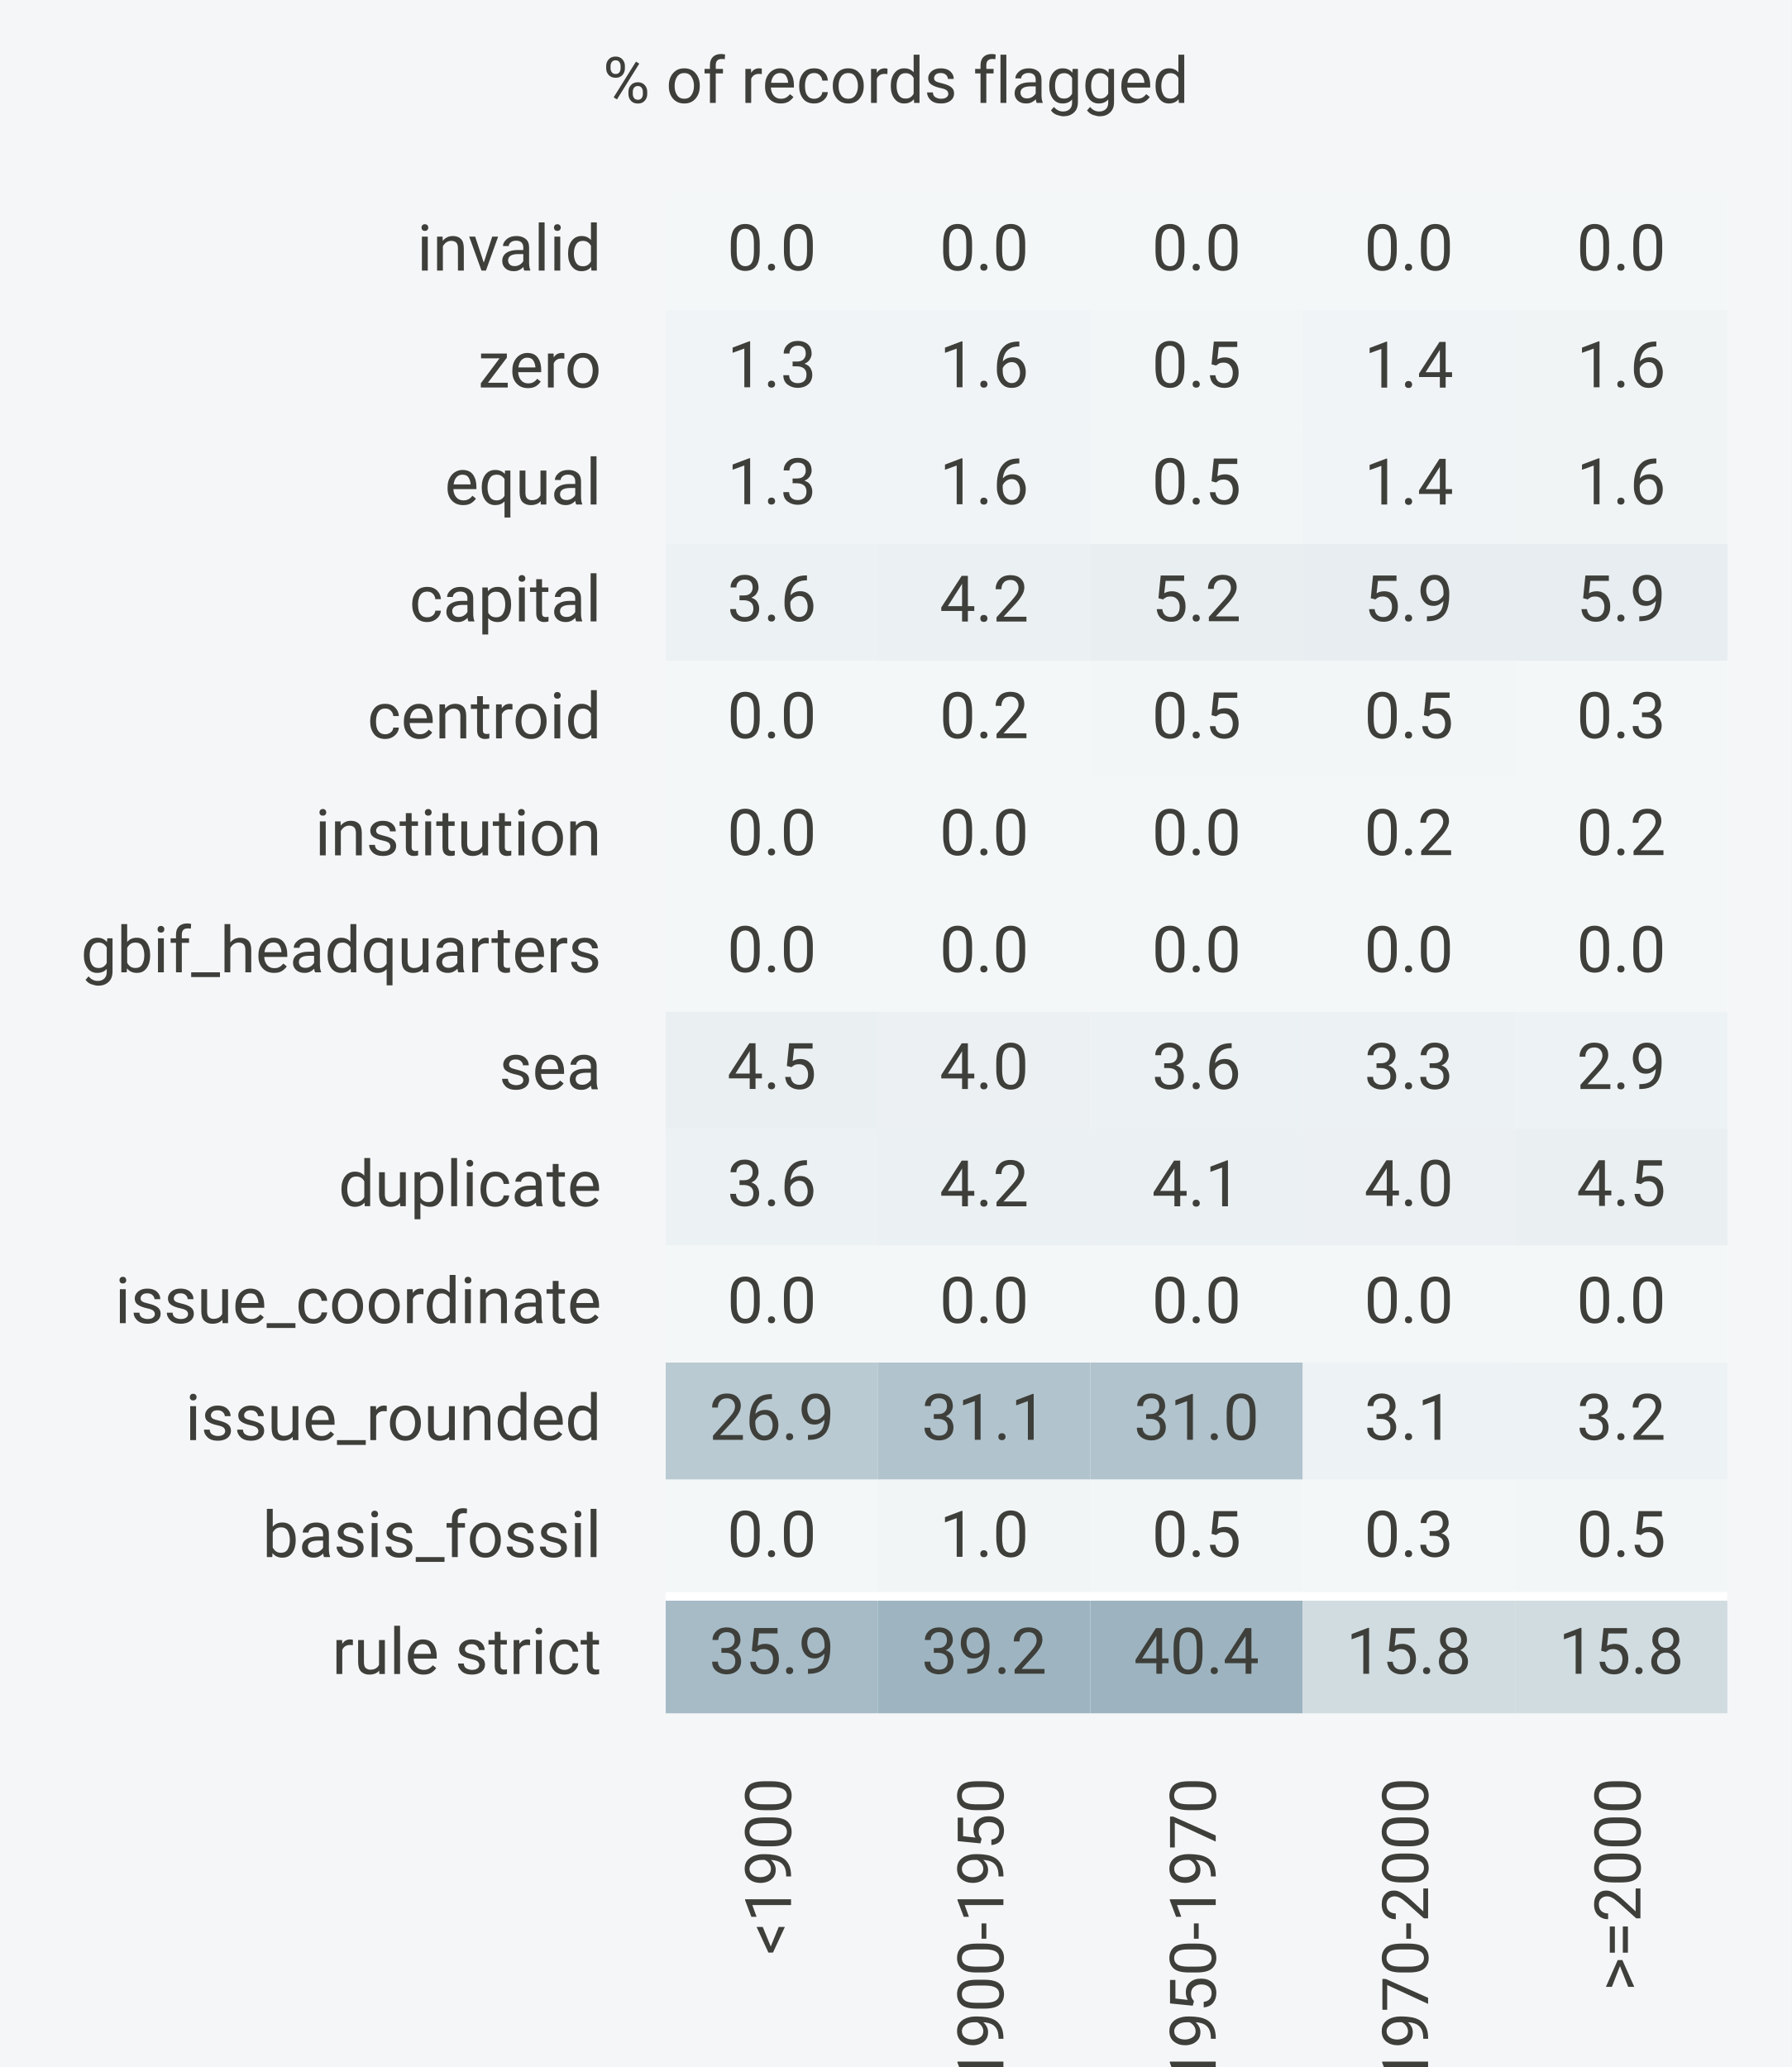
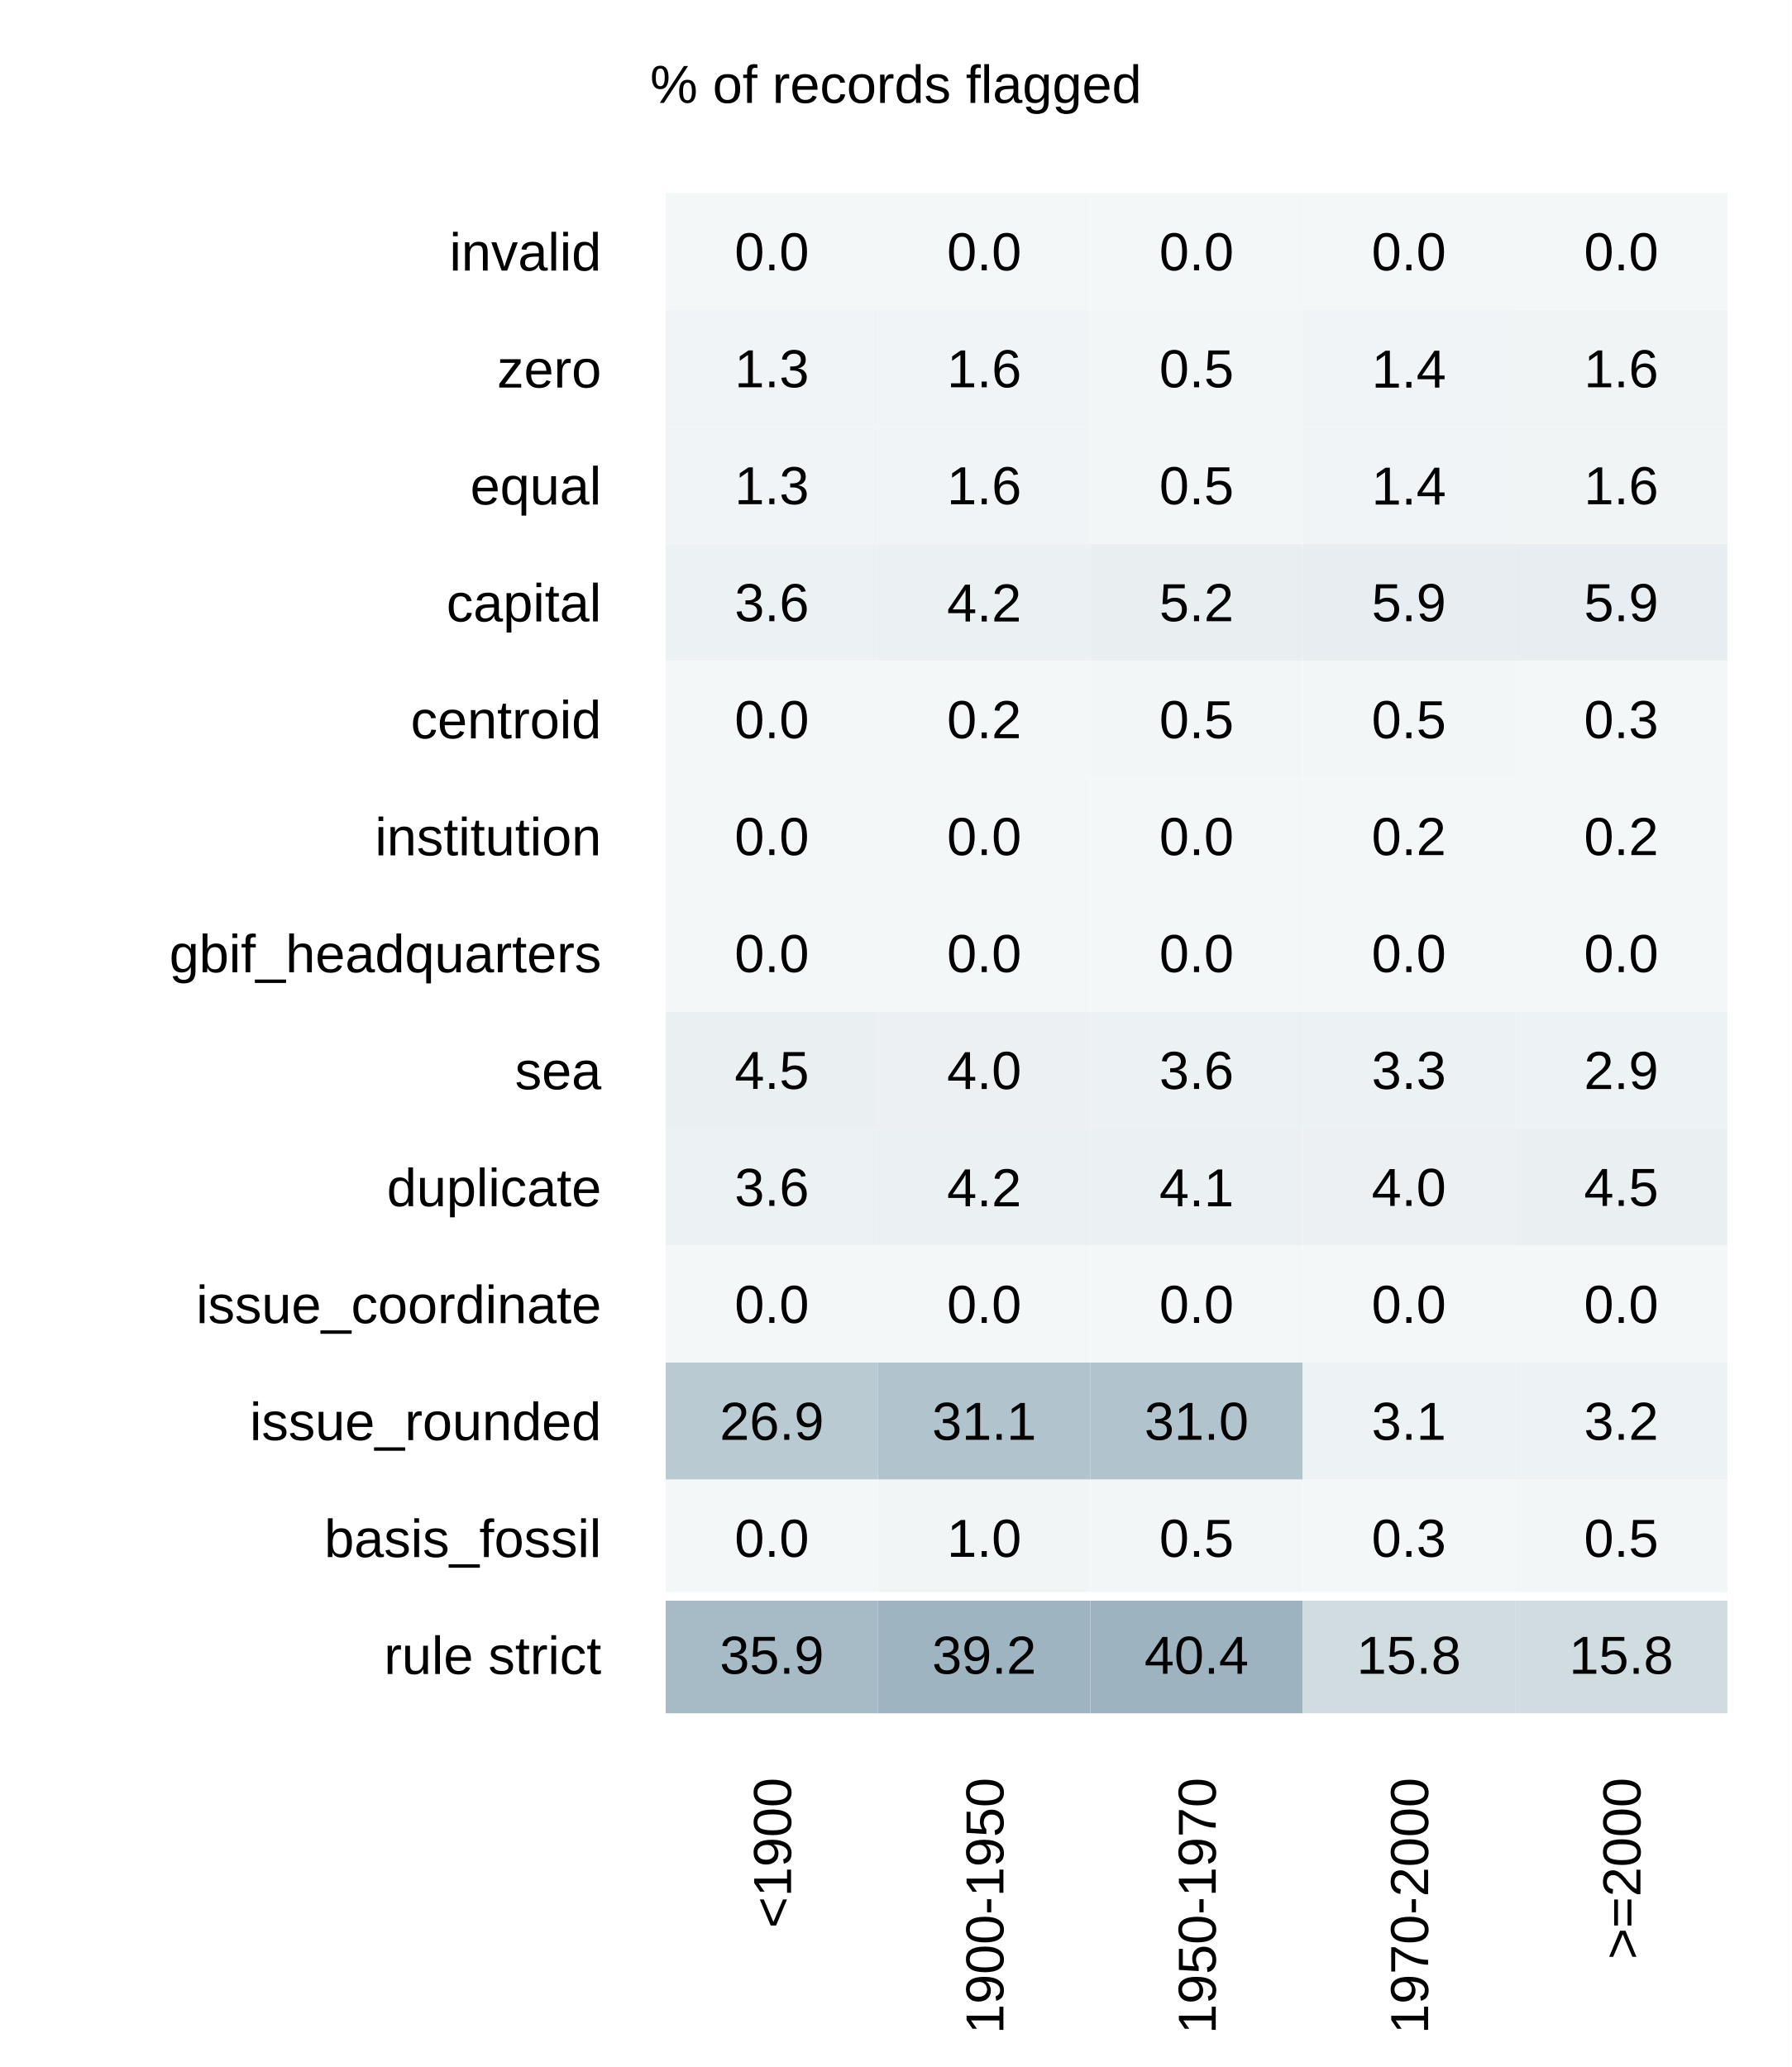
<svg xmlns="http://www.w3.org/2000/svg" width="468.00pt" height="540.00pt" viewBox="0 0 468.00 540.00">
  <g class="svglite">
    <defs>
      <style type="text/css">
-     /* theme-aware-processed */
-     .svglite line, .svglite polyline, .svglite polygon, .svglite path, .svglite circle {
+     .svglite line, .svglite polyline, .svglite polygon, .svglite path, .svglite rect, .svglite circle {
      fill: none;
-       stroke: #3E3F3A;
-       stroke-linecap: round;
-       stroke-linejoin: round;
-       stroke-miterlimit: 10.00;
-     }
-     .svglite &gt; g &gt; rect {
-       fill: none;
-       stroke: #3E3F3A;
+       stroke: #000000;
      stroke-linecap: round;
      stroke-linejoin: round;
      stroke-miterlimit: 10.00;
    }
    .svglite text {
      white-space: pre;
-       fill: #3E3F3A;
    }
    .svglite g.glyphgroup path {
      fill: inherit;
      stroke: none;
    }
  </style>
    </defs>
-     <rect class="svg-bg" width="100%" height="100%" style="stroke: none; fill: #F5F6F8;" />
+     <rect width="100%" height="100%" style="stroke: none; fill: #FFFFFF;" />
    <defs>
      <clipPath id="cpMC4wMHw0NjguMDB8MC4wMHw1NDAuMDA=">
        <rect x="0.00" y="0.00" width="468.00" height="540.00" />
      </clipPath>
    </defs>
    <g clip-path="url(#cpMC4wMHw0NjguMDB8MC4wMHw1NDAuMDA=)">
</g>
    <defs>
      <clipPath id="cpMTczLjg4fDQ1MS4yMHw1MC40MHw0NDcuNjA=">
        <rect x="173.88" y="50.40" width="277.32" height="397.20" />
      </clipPath>
    </defs>
    <g clip-path="url(#cpMTczLjg4fDQ1MS4yMHw1MC40MHw0NDcuNjA=)">
      <rect x="173.88" y="417.05" width="55.46" height="30.55" style="stroke-width: 0.75; stroke: none; fill: #A6BBC6;" />
      <rect x="229.34" y="417.05" width="55.46" height="30.55" style="stroke-width: 0.75; stroke: none; fill: #9EB5C1;" />
      <rect x="284.81" y="417.05" width="55.46" height="30.55" style="stroke-width: 0.75; stroke: none; fill: #9DB4C0;" />
      <rect x="340.27" y="417.05" width="55.46" height="30.55" style="stroke-width: 0.75; stroke: none; fill: #D1DCE1;" />
      <rect x="395.74" y="417.05" width="55.46" height="30.55" style="stroke-width: 0.75; stroke: none; fill: #D1DCE1;" />
      <rect x="173.88" y="386.49" width="55.46" height="30.55" style="stroke-width: 0.75; stroke: none; fill: #F4F7F8;" />
      <rect x="229.34" y="386.49" width="55.46" height="30.55" style="stroke-width: 0.75; stroke: none; fill: #F2F5F6;" />
      <rect x="284.81" y="386.49" width="55.46" height="30.55" style="stroke-width: 0.75; stroke: none; fill: #F3F6F7;" />
      <rect x="340.27" y="386.49" width="55.46" height="30.55" style="stroke-width: 0.75; stroke: none; fill: #F4F7F8;" />
      <rect x="395.74" y="386.49" width="55.46" height="30.55" style="stroke-width: 0.75; stroke: none; fill: #F3F6F7;" />
      <rect x="173.88" y="355.94" width="55.46" height="30.55" style="stroke-width: 0.75; stroke: none; fill: #BACAD2;" />
      <rect x="229.34" y="355.94" width="55.46" height="30.55" style="stroke-width: 0.75; stroke: none; fill: #B1C3CD;" />
      <rect x="284.81" y="355.94" width="55.46" height="30.55" style="stroke-width: 0.75; stroke: none; fill: #B1C3CD;" />
      <rect x="340.27" y="355.94" width="55.46" height="30.55" style="stroke-width: 0.75; stroke: none; fill: #EDF2F4;" />
      <rect x="395.74" y="355.94" width="55.46" height="30.55" style="stroke-width: 0.75; stroke: none; fill: #EDF2F4;" />
      <rect x="173.88" y="325.38" width="55.46" height="30.55" style="stroke-width: 0.75; stroke: none; fill: #F4F7F8;" />
      <rect x="229.34" y="325.38" width="55.46" height="30.55" style="stroke-width: 0.75; stroke: none; fill: #F4F7F8;" />
      <rect x="284.81" y="325.38" width="55.46" height="30.55" style="stroke-width: 0.75; stroke: none; fill: #F4F7F8;" />
      <rect x="340.27" y="325.38" width="55.46" height="30.55" style="stroke-width: 0.75; stroke: none; fill: #F4F7F8;" />
      <rect x="395.74" y="325.38" width="55.46" height="30.55" style="stroke-width: 0.75; stroke: none; fill: #F4F7F8;" />
      <rect x="173.88" y="294.83" width="55.46" height="30.55" style="stroke-width: 0.75; stroke: none; fill: #ECF1F3;" />
      <rect x="229.34" y="294.83" width="55.46" height="30.55" style="stroke-width: 0.75; stroke: none; fill: #EBF0F2;" />
      <rect x="284.81" y="294.83" width="55.46" height="30.55" style="stroke-width: 0.75; stroke: none; fill: #EBF0F2;" />
      <rect x="340.27" y="294.83" width="55.46" height="30.55" style="stroke-width: 0.75; stroke: none; fill: #ECF0F2;" />
      <rect x="395.74" y="294.83" width="55.46" height="30.55" style="stroke-width: 0.75; stroke: none; fill: #EAEFF1;" />
      <rect x="173.88" y="264.28" width="55.46" height="30.55" style="stroke-width: 0.75; stroke: none; fill: #EAEFF1;" />
      <rect x="229.34" y="264.28" width="55.46" height="30.55" style="stroke-width: 0.75; stroke: none; fill: #ECF0F2;" />
      <rect x="284.81" y="264.28" width="55.46" height="30.55" style="stroke-width: 0.75; stroke: none; fill: #ECF1F3;" />
      <rect x="340.27" y="264.28" width="55.46" height="30.55" style="stroke-width: 0.75; stroke: none; fill: #ECF1F3;" />
      <rect x="395.74" y="264.28" width="55.46" height="30.55" style="stroke-width: 0.75; stroke: none; fill: #EDF2F4;" />
      <rect x="173.88" y="233.72" width="55.46" height="30.55" style="stroke-width: 0.75; stroke: none; fill: #F4F7F8;" />
      <rect x="229.34" y="233.72" width="55.46" height="30.55" style="stroke-width: 0.75; stroke: none; fill: #F4F7F8;" />
      <rect x="284.81" y="233.72" width="55.46" height="30.55" style="stroke-width: 0.75; stroke: none; fill: #F4F7F8;" />
      <rect x="340.27" y="233.72" width="55.46" height="30.55" style="stroke-width: 0.75; stroke: none; fill: #F4F7F8;" />
      <rect x="395.74" y="233.72" width="55.46" height="30.55" style="stroke-width: 0.75; stroke: none; fill: #F4F7F8;" />
      <rect x="173.88" y="203.17" width="55.46" height="30.55" style="stroke-width: 0.75; stroke: none; fill: #F4F7F8;" />
      <rect x="229.34" y="203.17" width="55.46" height="30.55" style="stroke-width: 0.75; stroke: none; fill: #F4F7F8;" />
      <rect x="284.81" y="203.17" width="55.46" height="30.55" style="stroke-width: 0.75; stroke: none; fill: #F4F7F8;" />
      <rect x="340.27" y="203.17" width="55.46" height="30.55" style="stroke-width: 0.75; stroke: none; fill: #F4F7F8;" />
      <rect x="395.74" y="203.17" width="55.46" height="30.55" style="stroke-width: 0.75; stroke: none; fill: #F4F7F8;" />
      <rect x="173.88" y="172.62" width="55.46" height="30.55" style="stroke-width: 0.75; stroke: none; fill: #F4F7F8;" />
      <rect x="229.34" y="172.62" width="55.46" height="30.55" style="stroke-width: 0.75; stroke: none; fill: #F4F7F8;" />
      <rect x="284.81" y="172.62" width="55.46" height="30.55" style="stroke-width: 0.75; stroke: none; fill: #F3F6F7;" />
      <rect x="340.27" y="172.62" width="55.46" height="30.55" style="stroke-width: 0.75; stroke: none; fill: #F3F6F7;" />
      <rect x="395.74" y="172.62" width="55.46" height="30.55" style="stroke-width: 0.75; stroke: none; fill: #F4F7F8;" />
      <rect x="173.88" y="142.06" width="55.46" height="30.55" style="stroke-width: 0.75; stroke: none; fill: #ECF1F3;" />
      <rect x="229.34" y="142.06" width="55.46" height="30.55" style="stroke-width: 0.75; stroke: none; fill: #EBF0F2;" />
      <rect x="284.81" y="142.06" width="55.46" height="30.55" style="stroke-width: 0.75; stroke: none; fill: #E9EEF1;" />
      <rect x="340.27" y="142.06" width="55.46" height="30.55" style="stroke-width: 0.75; stroke: none; fill: #E7EDF0;" />
      <rect x="395.74" y="142.06" width="55.46" height="30.55" style="stroke-width: 0.75; stroke: none; fill: #E7EDF0;" />
      <rect x="173.88" y="111.51" width="55.46" height="30.55" style="stroke-width: 0.75; stroke: none; fill: #F1F4F6;" />
      <rect x="229.34" y="111.51" width="55.46" height="30.55" style="stroke-width: 0.75; stroke: none; fill: #F1F4F6;" />
      <rect x="284.81" y="111.51" width="55.46" height="30.55" style="stroke-width: 0.75; stroke: none; fill: #F3F6F7;" />
      <rect x="340.27" y="111.51" width="55.46" height="30.55" style="stroke-width: 0.75; stroke: none; fill: #F1F4F6;" />
      <rect x="395.74" y="111.51" width="55.46" height="30.55" style="stroke-width: 0.75; stroke: none; fill: #F0F4F5;" />
      <rect x="173.88" y="80.95" width="55.46" height="30.55" style="stroke-width: 0.75; stroke: none; fill: #F1F4F6;" />
      <rect x="229.34" y="80.95" width="55.46" height="30.55" style="stroke-width: 0.75; stroke: none; fill: #F1F4F6;" />
      <rect x="284.81" y="80.95" width="55.46" height="30.55" style="stroke-width: 0.75; stroke: none; fill: #F3F6F7;" />
      <rect x="340.27" y="80.95" width="55.46" height="30.55" style="stroke-width: 0.75; stroke: none; fill: #F1F4F6;" />
      <rect x="395.74" y="80.95" width="55.46" height="30.55" style="stroke-width: 0.75; stroke: none; fill: #F0F4F5;" />
      <rect x="173.88" y="50.40" width="55.46" height="30.55" style="stroke-width: 0.75; stroke: none; fill: #F4F7F8;" />
      <rect x="229.34" y="50.40" width="55.46" height="30.55" style="stroke-width: 0.75; stroke: none; fill: #F4F7F8;" />
      <rect x="284.81" y="50.40" width="55.46" height="30.55" style="stroke-width: 0.75; stroke: none; fill: #F4F7F8;" />
      <rect x="340.27" y="50.40" width="55.46" height="30.55" style="stroke-width: 0.75; stroke: none; fill: #F4F7F8;" />
      <rect x="395.74" y="50.40" width="55.46" height="30.55" style="stroke-width: 0.75; stroke: none; fill: #F4F7F8;" />
    </g>
    <g clip-path="url(#cpMC4wMHw0NjguMDB8MC4wMHw1NDAuMDA=)">
-       <text transform="translate(206.62,464.40) rotate(-90)" text-anchor="end" style="font-size: 1.4em; font-family: &quot;Roboto&quot;, -apple-system, BlinkMacSystemFont, &quot;Segoe UI&quot;, system-ui, sans-serif;">&lt;1900</text>
-       <text transform="translate(262.09,464.40) rotate(-90)" text-anchor="end" style="font-size: 1.4em; font-family: &quot;Roboto&quot;, -apple-system, BlinkMacSystemFont, &quot;Segoe UI&quot;, system-ui, sans-serif;">1900-1950</text>
-       <text transform="translate(317.55,464.40) rotate(-90)" text-anchor="end" style="font-size: 1.4em; font-family: &quot;Roboto&quot;, -apple-system, BlinkMacSystemFont, &quot;Segoe UI&quot;, system-ui, sans-serif;">1950-1970</text>
-       <text transform="translate(373.02,464.40) rotate(-90)" text-anchor="end" style="font-size: 1.4em; font-family: &quot;Roboto&quot;, -apple-system, BlinkMacSystemFont, &quot;Segoe UI&quot;, system-ui, sans-serif;">1970-2000</text>
-       <text transform="translate(428.48,464.40) rotate(-90)" text-anchor="end" style="font-size: 1.4em; font-family: &quot;Roboto&quot;, -apple-system, BlinkMacSystemFont, &quot;Segoe UI&quot;, system-ui, sans-serif;">&gt;=2000</text>
-       <text x="157.08" y="437.33" text-anchor="end" style="font-size: 1.4em; font-family: &quot;Roboto&quot;, -apple-system, BlinkMacSystemFont, &quot;Segoe UI&quot;, system-ui, sans-serif;">rule strict</text>
-       <text x="157.08" y="406.78" text-anchor="end" style="font-size: 1.4em; font-family: &quot;Roboto&quot;, -apple-system, BlinkMacSystemFont, &quot;Segoe UI&quot;, system-ui, sans-serif;">basis_fossil</text>
-       <text x="157.08" y="376.23" text-anchor="end" style="font-size: 1.4em; font-family: &quot;Roboto&quot;, -apple-system, BlinkMacSystemFont, &quot;Segoe UI&quot;, system-ui, sans-serif;">issue_rounded</text>
-       <text x="157.08" y="345.67" text-anchor="end" style="font-size: 1.4em; font-family: &quot;Roboto&quot;, -apple-system, BlinkMacSystemFont, &quot;Segoe UI&quot;, system-ui, sans-serif;">issue_coordinate</text>
-       <text x="157.08" y="315.12" text-anchor="end" style="font-size: 1.4em; font-family: &quot;Roboto&quot;, -apple-system, BlinkMacSystemFont, &quot;Segoe UI&quot;, system-ui, sans-serif;">duplicate</text>
-       <text x="157.08" y="284.57" text-anchor="end" style="font-size: 1.4em; font-family: &quot;Roboto&quot;, -apple-system, BlinkMacSystemFont, &quot;Segoe UI&quot;, system-ui, sans-serif;">sea</text>
-       <text x="157.08" y="254.01" text-anchor="end" style="font-size: 1.4em; font-family: &quot;Roboto&quot;, -apple-system, BlinkMacSystemFont, &quot;Segoe UI&quot;, system-ui, sans-serif;">gbif_headquarters</text>
-       <text x="157.08" y="223.46" text-anchor="end" style="font-size: 1.4em; font-family: &quot;Roboto&quot;, -apple-system, BlinkMacSystemFont, &quot;Segoe UI&quot;, system-ui, sans-serif;">institution</text>
-       <text x="157.08" y="192.90" text-anchor="end" style="font-size: 1.4em; font-family: &quot;Roboto&quot;, -apple-system, BlinkMacSystemFont, &quot;Segoe UI&quot;, system-ui, sans-serif;">centroid</text>
-       <text x="157.08" y="162.35" text-anchor="end" style="font-size: 1.4em; font-family: &quot;Roboto&quot;, -apple-system, BlinkMacSystemFont, &quot;Segoe UI&quot;, system-ui, sans-serif;">capital</text>
-       <text x="157.08" y="131.80" text-anchor="end" style="font-size: 1.4em; font-family: &quot;Roboto&quot;, -apple-system, BlinkMacSystemFont, &quot;Segoe UI&quot;, system-ui, sans-serif;">equal</text>
-       <text x="157.08" y="101.24" text-anchor="end" style="font-size: 1.4em; font-family: &quot;Roboto&quot;, -apple-system, BlinkMacSystemFont, &quot;Segoe UI&quot;, system-ui, sans-serif;">zero</text>
-       <text x="157.08" y="70.69" text-anchor="end" style="font-size: 1.4em; font-family: &quot;Roboto&quot;, -apple-system, BlinkMacSystemFont, &quot;Segoe UI&quot;, system-ui, sans-serif;">invalid</text>
+       <text transform="translate(206.62,464.40) rotate(-90)" text-anchor="end" style="font-size: 14.00px; font-family: &quot;Arial&quot;;" textLength="39.30px" lengthAdjust="spacingAndGlyphs">&lt;1900</text>
+       <text transform="translate(262.09,464.40) rotate(-90)" text-anchor="end" style="font-size: 14.00px; font-family: &quot;Arial&quot;;" textLength="66.91px" lengthAdjust="spacingAndGlyphs">1900-1950</text>
+       <text transform="translate(317.55,464.40) rotate(-90)" text-anchor="end" style="font-size: 14.00px; font-family: &quot;Arial&quot;;" textLength="66.91px" lengthAdjust="spacingAndGlyphs">1950-1970</text>
+       <text transform="translate(373.02,464.40) rotate(-90)" text-anchor="end" style="font-size: 14.00px; font-family: &quot;Arial&quot;;" textLength="66.91px" lengthAdjust="spacingAndGlyphs">1970-2000</text>
+       <text transform="translate(428.48,464.40) rotate(-90)" text-anchor="end" style="font-size: 14.00px; font-family: &quot;Arial&quot;;" textLength="47.47px" lengthAdjust="spacingAndGlyphs">&gt;=2000</text>
+       <text x="157.08" y="437.33" text-anchor="end" style="font-size: 14.00px; font-family: &quot;Arial&quot;;" textLength="56.77px" lengthAdjust="spacingAndGlyphs">rule strict</text>
+       <text x="157.08" y="406.78" text-anchor="end" style="font-size: 14.00px; font-family: &quot;Arial&quot;;" textLength="72.34px" lengthAdjust="spacingAndGlyphs">basis_fossil</text>
+       <text x="157.08" y="376.23" text-anchor="end" style="font-size: 14.00px; font-family: &quot;Arial&quot;;" textLength="91.80px" lengthAdjust="spacingAndGlyphs">issue_rounded</text>
+       <text x="157.08" y="345.67" text-anchor="end" style="font-size: 14.00px; font-family: &quot;Arial&quot;;" textLength="105.80px" lengthAdjust="spacingAndGlyphs">issue_coordinate</text>
+       <text x="157.08" y="315.12" text-anchor="end" style="font-size: 14.00px; font-family: &quot;Arial&quot;;" textLength="56.02px" lengthAdjust="spacingAndGlyphs">duplicate</text>
+       <text x="157.08" y="284.57" text-anchor="end" style="font-size: 14.00px; font-family: &quot;Arial&quot;;" textLength="22.56px" lengthAdjust="spacingAndGlyphs">sea</text>
+       <text x="157.08" y="254.01" text-anchor="end" style="font-size: 14.00px; font-family: &quot;Arial&quot;;" textLength="112.80px" lengthAdjust="spacingAndGlyphs">gbif_headquarters</text>
+       <text x="157.08" y="223.46" text-anchor="end" style="font-size: 14.00px; font-family: &quot;Arial&quot;;" textLength="59.12px" lengthAdjust="spacingAndGlyphs">institution</text>
+       <text x="157.08" y="192.90" text-anchor="end" style="font-size: 14.00px; font-family: &quot;Arial&quot;;" textLength="49.78px" lengthAdjust="spacingAndGlyphs">centroid</text>
+       <text x="157.08" y="162.35" text-anchor="end" style="font-size: 14.00px; font-family: &quot;Arial&quot;;" textLength="40.45px" lengthAdjust="spacingAndGlyphs">capital</text>
+       <text x="157.08" y="131.80" text-anchor="end" style="font-size: 14.00px; font-family: &quot;Arial&quot;;" textLength="34.23px" lengthAdjust="spacingAndGlyphs">equal</text>
+       <text x="157.08" y="101.24" text-anchor="end" style="font-size: 14.00px; font-family: &quot;Arial&quot;;" textLength="27.22px" lengthAdjust="spacingAndGlyphs">zero</text>
+       <text x="157.08" y="70.69" text-anchor="end" style="font-size: 14.00px; font-family: &quot;Arial&quot;;" textLength="39.67px" lengthAdjust="spacingAndGlyphs">invalid</text>
    </g>
    <g clip-path="url(#cpMTczLjg4fDQ1MS4yMHw1MC40MHw0NDcuNjA=)">
      <line x1="173.88" y1="417.05" x2="451.20" y2="417.05" style="stroke-width: 2.25; stroke: #FFFFFF;" />
-       <text class="preserve-color" x="201.61" y="437.26" text-anchor="middle" style="font-size: 1.4em; font-family: &quot;Roboto&quot;, -apple-system, BlinkMacSystemFont, &quot;Segoe UI&quot;, system-ui, sans-serif;">35.9</text>
-       <text class="preserve-color" x="257.08" y="437.26" text-anchor="middle" style="font-size: 1.4em; font-family: &quot;Roboto&quot;, -apple-system, BlinkMacSystemFont, &quot;Segoe UI&quot;, system-ui, sans-serif;">39.2</text>
-       <text class="preserve-color" x="312.54" y="437.27" text-anchor="middle" style="font-size: 1.4em; font-family: &quot;Roboto&quot;, -apple-system, BlinkMacSystemFont, &quot;Segoe UI&quot;, system-ui, sans-serif;">40.4</text>
-       <text class="preserve-color" x="368.00" y="437.27" text-anchor="middle" style="font-size: 1.4em; font-family: &quot;Roboto&quot;, -apple-system, BlinkMacSystemFont, &quot;Segoe UI&quot;, system-ui, sans-serif;">15.8</text>
-       <text class="preserve-color" x="423.47" y="437.27" text-anchor="middle" style="font-size: 1.4em; font-family: &quot;Roboto&quot;, -apple-system, BlinkMacSystemFont, &quot;Segoe UI&quot;, system-ui, sans-serif;">15.8</text>
-       <text class="preserve-color" x="201.61" y="406.72" text-anchor="middle" style="font-size: 1.4em; font-family: &quot;Roboto&quot;, -apple-system, BlinkMacSystemFont, &quot;Segoe UI&quot;, system-ui, sans-serif;">0.0</text>
-       <text class="preserve-color" x="257.08" y="406.72" text-anchor="middle" style="font-size: 1.4em; font-family: &quot;Roboto&quot;, -apple-system, BlinkMacSystemFont, &quot;Segoe UI&quot;, system-ui, sans-serif;">1.0</text>
-       <text class="preserve-color" x="312.54" y="406.72" text-anchor="middle" style="font-size: 1.4em; font-family: &quot;Roboto&quot;, -apple-system, BlinkMacSystemFont, &quot;Segoe UI&quot;, system-ui, sans-serif;">0.5</text>
-       <text class="preserve-color" x="368.00" y="406.71" text-anchor="middle" style="font-size: 1.4em; font-family: &quot;Roboto&quot;, -apple-system, BlinkMacSystemFont, &quot;Segoe UI&quot;, system-ui, sans-serif;">0.3</text>
-       <text class="preserve-color" x="423.47" y="406.72" text-anchor="middle" style="font-size: 1.4em; font-family: &quot;Roboto&quot;, -apple-system, BlinkMacSystemFont, &quot;Segoe UI&quot;, system-ui, sans-serif;">0.5</text>
-       <text class="preserve-color" x="201.61" y="376.16" text-anchor="middle" style="font-size: 1.4em; font-family: &quot;Roboto&quot;, -apple-system, BlinkMacSystemFont, &quot;Segoe UI&quot;, system-ui, sans-serif;">26.9</text>
-       <text class="preserve-color" x="257.08" y="376.15" text-anchor="middle" style="font-size: 1.4em; font-family: &quot;Roboto&quot;, -apple-system, BlinkMacSystemFont, &quot;Segoe UI&quot;, system-ui, sans-serif;">31.1</text>
-       <text class="preserve-color" x="312.54" y="376.15" text-anchor="middle" style="font-size: 1.4em; font-family: &quot;Roboto&quot;, -apple-system, BlinkMacSystemFont, &quot;Segoe UI&quot;, system-ui, sans-serif;">31.0</text>
-       <text class="preserve-color" x="368.00" y="376.15" text-anchor="middle" style="font-size: 1.4em; font-family: &quot;Roboto&quot;, -apple-system, BlinkMacSystemFont, &quot;Segoe UI&quot;, system-ui, sans-serif;">3.1</text>
-       <text class="preserve-color" x="423.47" y="376.15" text-anchor="middle" style="font-size: 1.4em; font-family: &quot;Roboto&quot;, -apple-system, BlinkMacSystemFont, &quot;Segoe UI&quot;, system-ui, sans-serif;">3.2</text>
-       <text class="preserve-color" x="201.61" y="345.61" text-anchor="middle" style="font-size: 1.4em; font-family: &quot;Roboto&quot;, -apple-system, BlinkMacSystemFont, &quot;Segoe UI&quot;, system-ui, sans-serif;">0.0</text>
-       <text class="preserve-color" x="257.08" y="345.61" text-anchor="middle" style="font-size: 1.4em; font-family: &quot;Roboto&quot;, -apple-system, BlinkMacSystemFont, &quot;Segoe UI&quot;, system-ui, sans-serif;">0.0</text>
-       <text class="preserve-color" x="312.54" y="345.61" text-anchor="middle" style="font-size: 1.4em; font-family: &quot;Roboto&quot;, -apple-system, BlinkMacSystemFont, &quot;Segoe UI&quot;, system-ui, sans-serif;">0.0</text>
-       <text class="preserve-color" x="368.00" y="345.61" text-anchor="middle" style="font-size: 1.4em; font-family: &quot;Roboto&quot;, -apple-system, BlinkMacSystemFont, &quot;Segoe UI&quot;, system-ui, sans-serif;">0.0</text>
-       <text class="preserve-color" x="423.47" y="345.61" text-anchor="middle" style="font-size: 1.4em; font-family: &quot;Roboto&quot;, -apple-system, BlinkMacSystemFont, &quot;Segoe UI&quot;, system-ui, sans-serif;">0.0</text>
-       <text class="preserve-color" x="201.61" y="315.05" text-anchor="middle" style="font-size: 1.4em; font-family: &quot;Roboto&quot;, -apple-system, BlinkMacSystemFont, &quot;Segoe UI&quot;, system-ui, sans-serif;">3.6</text>
-       <text class="preserve-color" x="257.08" y="315.14" text-anchor="middle" style="font-size: 1.4em; font-family: &quot;Roboto&quot;, -apple-system, BlinkMacSystemFont, &quot;Segoe UI&quot;, system-ui, sans-serif;">4.2</text>
-       <text class="preserve-color" x="312.54" y="315.14" text-anchor="middle" style="font-size: 1.4em; font-family: &quot;Roboto&quot;, -apple-system, BlinkMacSystemFont, &quot;Segoe UI&quot;, system-ui, sans-serif;">4.1</text>
-       <text class="preserve-color" x="368.00" y="315.05" text-anchor="middle" style="font-size: 1.4em; font-family: &quot;Roboto&quot;, -apple-system, BlinkMacSystemFont, &quot;Segoe UI&quot;, system-ui, sans-serif;">4.0</text>
-       <text class="preserve-color" x="423.47" y="315.04" text-anchor="middle" style="font-size: 1.4em; font-family: &quot;Roboto&quot;, -apple-system, BlinkMacSystemFont, &quot;Segoe UI&quot;, system-ui, sans-serif;">4.5</text>
-       <text class="preserve-color" x="201.61" y="284.48" text-anchor="middle" style="font-size: 1.4em; font-family: &quot;Roboto&quot;, -apple-system, BlinkMacSystemFont, &quot;Segoe UI&quot;, system-ui, sans-serif;">4.5</text>
-       <text class="preserve-color" x="257.08" y="284.50" text-anchor="middle" style="font-size: 1.4em; font-family: &quot;Roboto&quot;, -apple-system, BlinkMacSystemFont, &quot;Segoe UI&quot;, system-ui, sans-serif;">4.0</text>
-       <text class="preserve-color" x="312.54" y="284.49" text-anchor="middle" style="font-size: 1.4em; font-family: &quot;Roboto&quot;, -apple-system, BlinkMacSystemFont, &quot;Segoe UI&quot;, system-ui, sans-serif;">3.6</text>
-       <text class="preserve-color" x="368.00" y="284.49" text-anchor="middle" style="font-size: 1.4em; font-family: &quot;Roboto&quot;, -apple-system, BlinkMacSystemFont, &quot;Segoe UI&quot;, system-ui, sans-serif;">3.3</text>
-       <text class="preserve-color" x="423.47" y="284.50" text-anchor="middle" style="font-size: 1.4em; font-family: &quot;Roboto&quot;, -apple-system, BlinkMacSystemFont, &quot;Segoe UI&quot;, system-ui, sans-serif;">2.9</text>
-       <text class="preserve-color" x="201.61" y="253.95" text-anchor="middle" style="font-size: 1.4em; font-family: &quot;Roboto&quot;, -apple-system, BlinkMacSystemFont, &quot;Segoe UI&quot;, system-ui, sans-serif;">0.0</text>
-       <text class="preserve-color" x="257.08" y="253.95" text-anchor="middle" style="font-size: 1.4em; font-family: &quot;Roboto&quot;, -apple-system, BlinkMacSystemFont, &quot;Segoe UI&quot;, system-ui, sans-serif;">0.0</text>
-       <text class="preserve-color" x="312.54" y="253.95" text-anchor="middle" style="font-size: 1.4em; font-family: &quot;Roboto&quot;, -apple-system, BlinkMacSystemFont, &quot;Segoe UI&quot;, system-ui, sans-serif;">0.0</text>
-       <text class="preserve-color" x="368.00" y="253.95" text-anchor="middle" style="font-size: 1.4em; font-family: &quot;Roboto&quot;, -apple-system, BlinkMacSystemFont, &quot;Segoe UI&quot;, system-ui, sans-serif;">0.0</text>
-       <text class="preserve-color" x="423.47" y="253.95" text-anchor="middle" style="font-size: 1.4em; font-family: &quot;Roboto&quot;, -apple-system, BlinkMacSystemFont, &quot;Segoe UI&quot;, system-ui, sans-serif;">0.0</text>
-       <text class="preserve-color" x="201.61" y="223.39" text-anchor="middle" style="font-size: 1.4em; font-family: &quot;Roboto&quot;, -apple-system, BlinkMacSystemFont, &quot;Segoe UI&quot;, system-ui, sans-serif;">0.0</text>
-       <text class="preserve-color" x="257.08" y="223.39" text-anchor="middle" style="font-size: 1.4em; font-family: &quot;Roboto&quot;, -apple-system, BlinkMacSystemFont, &quot;Segoe UI&quot;, system-ui, sans-serif;">0.0</text>
-       <text class="preserve-color" x="312.54" y="223.39" text-anchor="middle" style="font-size: 1.4em; font-family: &quot;Roboto&quot;, -apple-system, BlinkMacSystemFont, &quot;Segoe UI&quot;, system-ui, sans-serif;">0.0</text>
-       <text class="preserve-color" x="368.00" y="223.39" text-anchor="middle" style="font-size: 1.4em; font-family: &quot;Roboto&quot;, -apple-system, BlinkMacSystemFont, &quot;Segoe UI&quot;, system-ui, sans-serif;">0.2</text>
-       <text class="preserve-color" x="423.47" y="223.39" text-anchor="middle" style="font-size: 1.4em; font-family: &quot;Roboto&quot;, -apple-system, BlinkMacSystemFont, &quot;Segoe UI&quot;, system-ui, sans-serif;">0.2</text>
-       <text class="preserve-color" x="201.61" y="192.84" text-anchor="middle" style="font-size: 1.4em; font-family: &quot;Roboto&quot;, -apple-system, BlinkMacSystemFont, &quot;Segoe UI&quot;, system-ui, sans-serif;">0.0</text>
-       <text class="preserve-color" x="257.08" y="192.84" text-anchor="middle" style="font-size: 1.4em; font-family: &quot;Roboto&quot;, -apple-system, BlinkMacSystemFont, &quot;Segoe UI&quot;, system-ui, sans-serif;">0.2</text>
-       <text class="preserve-color" x="312.54" y="192.84" text-anchor="middle" style="font-size: 1.4em; font-family: &quot;Roboto&quot;, -apple-system, BlinkMacSystemFont, &quot;Segoe UI&quot;, system-ui, sans-serif;">0.5</text>
-       <text class="preserve-color" x="368.00" y="192.84" text-anchor="middle" style="font-size: 1.4em; font-family: &quot;Roboto&quot;, -apple-system, BlinkMacSystemFont, &quot;Segoe UI&quot;, system-ui, sans-serif;">0.5</text>
-       <text class="preserve-color" x="423.47" y="192.83" text-anchor="middle" style="font-size: 1.4em; font-family: &quot;Roboto&quot;, -apple-system, BlinkMacSystemFont, &quot;Segoe UI&quot;, system-ui, sans-serif;">0.3</text>
-       <text class="preserve-color" x="201.61" y="162.28" text-anchor="middle" style="font-size: 1.4em; font-family: &quot;Roboto&quot;, -apple-system, BlinkMacSystemFont, &quot;Segoe UI&quot;, system-ui, sans-serif;">3.6</text>
-       <text class="preserve-color" x="257.08" y="162.37" text-anchor="middle" style="font-size: 1.4em; font-family: &quot;Roboto&quot;, -apple-system, BlinkMacSystemFont, &quot;Segoe UI&quot;, system-ui, sans-serif;">4.2</text>
-       <text class="preserve-color" x="312.54" y="162.28" text-anchor="middle" style="font-size: 1.4em; font-family: &quot;Roboto&quot;, -apple-system, BlinkMacSystemFont, &quot;Segoe UI&quot;, system-ui, sans-serif;">5.2</text>
-       <text class="preserve-color" x="368.00" y="162.28" text-anchor="middle" style="font-size: 1.4em; font-family: &quot;Roboto&quot;, -apple-system, BlinkMacSystemFont, &quot;Segoe UI&quot;, system-ui, sans-serif;">5.9</text>
-       <text class="preserve-color" x="423.47" y="162.28" text-anchor="middle" style="font-size: 1.4em; font-family: &quot;Roboto&quot;, -apple-system, BlinkMacSystemFont, &quot;Segoe UI&quot;, system-ui, sans-serif;">5.9</text>
-       <text class="preserve-color" x="201.61" y="131.72" text-anchor="middle" style="font-size: 1.4em; font-family: &quot;Roboto&quot;, -apple-system, BlinkMacSystemFont, &quot;Segoe UI&quot;, system-ui, sans-serif;">1.3</text>
-       <text class="preserve-color" x="257.08" y="131.73" text-anchor="middle" style="font-size: 1.4em; font-family: &quot;Roboto&quot;, -apple-system, BlinkMacSystemFont, &quot;Segoe UI&quot;, system-ui, sans-serif;">1.6</text>
-       <text class="preserve-color" x="312.54" y="131.73" text-anchor="middle" style="font-size: 1.4em; font-family: &quot;Roboto&quot;, -apple-system, BlinkMacSystemFont, &quot;Segoe UI&quot;, system-ui, sans-serif;">0.5</text>
-       <text class="preserve-color" x="368.00" y="131.81" text-anchor="middle" style="font-size: 1.4em; font-family: &quot;Roboto&quot;, -apple-system, BlinkMacSystemFont, &quot;Segoe UI&quot;, system-ui, sans-serif;">1.4</text>
-       <text class="preserve-color" x="423.47" y="131.73" text-anchor="middle" style="font-size: 1.4em; font-family: &quot;Roboto&quot;, -apple-system, BlinkMacSystemFont, &quot;Segoe UI&quot;, system-ui, sans-serif;">1.6</text>
-       <text class="preserve-color" x="201.61" y="101.17" text-anchor="middle" style="font-size: 1.4em; font-family: &quot;Roboto&quot;, -apple-system, BlinkMacSystemFont, &quot;Segoe UI&quot;, system-ui, sans-serif;">1.3</text>
-       <text class="preserve-color" x="257.08" y="101.18" text-anchor="middle" style="font-size: 1.4em; font-family: &quot;Roboto&quot;, -apple-system, BlinkMacSystemFont, &quot;Segoe UI&quot;, system-ui, sans-serif;">1.6</text>
-       <text class="preserve-color" x="312.54" y="101.18" text-anchor="middle" style="font-size: 1.4em; font-family: &quot;Roboto&quot;, -apple-system, BlinkMacSystemFont, &quot;Segoe UI&quot;, system-ui, sans-serif;">0.5</text>
-       <text class="preserve-color" x="368.00" y="101.26" text-anchor="middle" style="font-size: 1.4em; font-family: &quot;Roboto&quot;, -apple-system, BlinkMacSystemFont, &quot;Segoe UI&quot;, system-ui, sans-serif;">1.4</text>
-       <text class="preserve-color" x="423.47" y="101.18" text-anchor="middle" style="font-size: 1.4em; font-family: &quot;Roboto&quot;, -apple-system, BlinkMacSystemFont, &quot;Segoe UI&quot;, system-ui, sans-serif;">1.6</text>
-       <text class="preserve-color" x="201.61" y="70.62" text-anchor="middle" style="font-size: 1.4em; font-family: &quot;Roboto&quot;, -apple-system, BlinkMacSystemFont, &quot;Segoe UI&quot;, system-ui, sans-serif;">0.0</text>
-       <text class="preserve-color" x="257.08" y="70.62" text-anchor="middle" style="font-size: 1.4em; font-family: &quot;Roboto&quot;, -apple-system, BlinkMacSystemFont, &quot;Segoe UI&quot;, system-ui, sans-serif;">0.0</text>
-       <text class="preserve-color" x="312.54" y="70.62" text-anchor="middle" style="font-size: 1.4em; font-family: &quot;Roboto&quot;, -apple-system, BlinkMacSystemFont, &quot;Segoe UI&quot;, system-ui, sans-serif;">0.0</text>
-       <text class="preserve-color" x="368.00" y="70.62" text-anchor="middle" style="font-size: 1.4em; font-family: &quot;Roboto&quot;, -apple-system, BlinkMacSystemFont, &quot;Segoe UI&quot;, system-ui, sans-serif;">0.0</text>
-       <text class="preserve-color" x="423.47" y="70.62" text-anchor="middle" style="font-size: 1.4em; font-family: &quot;Roboto&quot;, -apple-system, BlinkMacSystemFont, &quot;Segoe UI&quot;, system-ui, sans-serif;">0.0</text>
+       <text x="201.61" y="437.26" text-anchor="middle" style="font-size: 14.00px; font-family: &quot;Arial&quot;;" textLength="27.23px" lengthAdjust="spacingAndGlyphs">35.9</text>
+       <text x="257.08" y="437.26" text-anchor="middle" style="font-size: 14.00px; font-family: &quot;Arial&quot;;" textLength="27.23px" lengthAdjust="spacingAndGlyphs">39.2</text>
+       <text x="312.54" y="437.27" text-anchor="middle" style="font-size: 14.00px; font-family: &quot;Arial&quot;;" textLength="27.23px" lengthAdjust="spacingAndGlyphs">40.4</text>
+       <text x="368.00" y="437.27" text-anchor="middle" style="font-size: 14.00px; font-family: &quot;Arial&quot;;" textLength="27.23px" lengthAdjust="spacingAndGlyphs">15.8</text>
+       <text x="423.47" y="437.27" text-anchor="middle" style="font-size: 14.00px; font-family: &quot;Arial&quot;;" textLength="27.23px" lengthAdjust="spacingAndGlyphs">15.8</text>
+       <text x="201.61" y="406.72" text-anchor="middle" style="font-size: 14.00px; font-family: &quot;Arial&quot;;" textLength="19.45px" lengthAdjust="spacingAndGlyphs">0.0</text>
+       <text x="257.08" y="406.72" text-anchor="middle" style="font-size: 14.00px; font-family: &quot;Arial&quot;;" textLength="19.45px" lengthAdjust="spacingAndGlyphs">1.0</text>
+       <text x="312.54" y="406.72" text-anchor="middle" style="font-size: 14.00px; font-family: &quot;Arial&quot;;" textLength="19.45px" lengthAdjust="spacingAndGlyphs">0.5</text>
+       <text x="368.00" y="406.71" text-anchor="middle" style="font-size: 14.00px; font-family: &quot;Arial&quot;;" textLength="19.45px" lengthAdjust="spacingAndGlyphs">0.3</text>
+       <text x="423.47" y="406.72" text-anchor="middle" style="font-size: 14.00px; font-family: &quot;Arial&quot;;" textLength="19.45px" lengthAdjust="spacingAndGlyphs">0.5</text>
+       <text x="201.61" y="376.16" text-anchor="middle" style="font-size: 14.00px; font-family: &quot;Arial&quot;;" textLength="27.23px" lengthAdjust="spacingAndGlyphs">26.9</text>
+       <text x="257.08" y="376.15" text-anchor="middle" style="font-size: 14.00px; font-family: &quot;Arial&quot;;" textLength="27.23px" lengthAdjust="spacingAndGlyphs">31.1</text>
+       <text x="312.54" y="376.15" text-anchor="middle" style="font-size: 14.00px; font-family: &quot;Arial&quot;;" textLength="27.23px" lengthAdjust="spacingAndGlyphs">31.0</text>
+       <text x="368.00" y="376.15" text-anchor="middle" style="font-size: 14.00px; font-family: &quot;Arial&quot;;" textLength="19.45px" lengthAdjust="spacingAndGlyphs">3.1</text>
+       <text x="423.47" y="376.15" text-anchor="middle" style="font-size: 14.00px; font-family: &quot;Arial&quot;;" textLength="19.45px" lengthAdjust="spacingAndGlyphs">3.2</text>
+       <text x="201.61" y="345.61" text-anchor="middle" style="font-size: 14.00px; font-family: &quot;Arial&quot;;" textLength="19.45px" lengthAdjust="spacingAndGlyphs">0.0</text>
+       <text x="257.08" y="345.61" text-anchor="middle" style="font-size: 14.00px; font-family: &quot;Arial&quot;;" textLength="19.45px" lengthAdjust="spacingAndGlyphs">0.0</text>
+       <text x="312.54" y="345.61" text-anchor="middle" style="font-size: 14.00px; font-family: &quot;Arial&quot;;" textLength="19.45px" lengthAdjust="spacingAndGlyphs">0.0</text>
+       <text x="368.00" y="345.61" text-anchor="middle" style="font-size: 14.00px; font-family: &quot;Arial&quot;;" textLength="19.45px" lengthAdjust="spacingAndGlyphs">0.0</text>
+       <text x="423.47" y="345.61" text-anchor="middle" style="font-size: 14.00px; font-family: &quot;Arial&quot;;" textLength="19.45px" lengthAdjust="spacingAndGlyphs">0.0</text>
+       <text x="201.61" y="315.05" text-anchor="middle" style="font-size: 14.00px; font-family: &quot;Arial&quot;;" textLength="19.45px" lengthAdjust="spacingAndGlyphs">3.6</text>
+       <text x="257.08" y="315.14" text-anchor="middle" style="font-size: 14.00px; font-family: &quot;Arial&quot;;" textLength="19.45px" lengthAdjust="spacingAndGlyphs">4.2</text>
+       <text x="312.54" y="315.14" text-anchor="middle" style="font-size: 14.00px; font-family: &quot;Arial&quot;;" textLength="19.45px" lengthAdjust="spacingAndGlyphs">4.1</text>
+       <text x="368.00" y="315.05" text-anchor="middle" style="font-size: 14.00px; font-family: &quot;Arial&quot;;" textLength="19.45px" lengthAdjust="spacingAndGlyphs">4.0</text>
+       <text x="423.47" y="315.04" text-anchor="middle" style="font-size: 14.00px; font-family: &quot;Arial&quot;;" textLength="19.45px" lengthAdjust="spacingAndGlyphs">4.5</text>
+       <text x="201.61" y="284.48" text-anchor="middle" style="font-size: 14.00px; font-family: &quot;Arial&quot;;" textLength="19.45px" lengthAdjust="spacingAndGlyphs">4.5</text>
+       <text x="257.08" y="284.50" text-anchor="middle" style="font-size: 14.00px; font-family: &quot;Arial&quot;;" textLength="19.45px" lengthAdjust="spacingAndGlyphs">4.0</text>
+       <text x="312.54" y="284.49" text-anchor="middle" style="font-size: 14.00px; font-family: &quot;Arial&quot;;" textLength="19.45px" lengthAdjust="spacingAndGlyphs">3.6</text>
+       <text x="368.00" y="284.49" text-anchor="middle" style="font-size: 14.00px; font-family: &quot;Arial&quot;;" textLength="19.45px" lengthAdjust="spacingAndGlyphs">3.3</text>
+       <text x="423.47" y="284.50" text-anchor="middle" style="font-size: 14.00px; font-family: &quot;Arial&quot;;" textLength="19.45px" lengthAdjust="spacingAndGlyphs">2.9</text>
+       <text x="201.61" y="253.95" text-anchor="middle" style="font-size: 14.00px; font-family: &quot;Arial&quot;;" textLength="19.45px" lengthAdjust="spacingAndGlyphs">0.0</text>
+       <text x="257.08" y="253.95" text-anchor="middle" style="font-size: 14.00px; font-family: &quot;Arial&quot;;" textLength="19.45px" lengthAdjust="spacingAndGlyphs">0.0</text>
+       <text x="312.54" y="253.95" text-anchor="middle" style="font-size: 14.00px; font-family: &quot;Arial&quot;;" textLength="19.45px" lengthAdjust="spacingAndGlyphs">0.0</text>
+       <text x="368.00" y="253.95" text-anchor="middle" style="font-size: 14.00px; font-family: &quot;Arial&quot;;" textLength="19.45px" lengthAdjust="spacingAndGlyphs">0.0</text>
+       <text x="423.47" y="253.95" text-anchor="middle" style="font-size: 14.00px; font-family: &quot;Arial&quot;;" textLength="19.45px" lengthAdjust="spacingAndGlyphs">0.0</text>
+       <text x="201.61" y="223.39" text-anchor="middle" style="font-size: 14.00px; font-family: &quot;Arial&quot;;" textLength="19.45px" lengthAdjust="spacingAndGlyphs">0.0</text>
+       <text x="257.08" y="223.39" text-anchor="middle" style="font-size: 14.00px; font-family: &quot;Arial&quot;;" textLength="19.45px" lengthAdjust="spacingAndGlyphs">0.0</text>
+       <text x="312.54" y="223.39" text-anchor="middle" style="font-size: 14.00px; font-family: &quot;Arial&quot;;" textLength="19.45px" lengthAdjust="spacingAndGlyphs">0.0</text>
+       <text x="368.00" y="223.39" text-anchor="middle" style="font-size: 14.00px; font-family: &quot;Arial&quot;;" textLength="19.45px" lengthAdjust="spacingAndGlyphs">0.2</text>
+       <text x="423.47" y="223.39" text-anchor="middle" style="font-size: 14.00px; font-family: &quot;Arial&quot;;" textLength="19.45px" lengthAdjust="spacingAndGlyphs">0.2</text>
+       <text x="201.61" y="192.84" text-anchor="middle" style="font-size: 14.00px; font-family: &quot;Arial&quot;;" textLength="19.45px" lengthAdjust="spacingAndGlyphs">0.0</text>
+       <text x="257.08" y="192.84" text-anchor="middle" style="font-size: 14.00px; font-family: &quot;Arial&quot;;" textLength="19.45px" lengthAdjust="spacingAndGlyphs">0.2</text>
+       <text x="312.54" y="192.84" text-anchor="middle" style="font-size: 14.00px; font-family: &quot;Arial&quot;;" textLength="19.45px" lengthAdjust="spacingAndGlyphs">0.5</text>
+       <text x="368.00" y="192.84" text-anchor="middle" style="font-size: 14.00px; font-family: &quot;Arial&quot;;" textLength="19.45px" lengthAdjust="spacingAndGlyphs">0.5</text>
+       <text x="423.47" y="192.83" text-anchor="middle" style="font-size: 14.00px; font-family: &quot;Arial&quot;;" textLength="19.45px" lengthAdjust="spacingAndGlyphs">0.3</text>
+       <text x="201.61" y="162.28" text-anchor="middle" style="font-size: 14.00px; font-family: &quot;Arial&quot;;" textLength="19.45px" lengthAdjust="spacingAndGlyphs">3.6</text>
+       <text x="257.08" y="162.37" text-anchor="middle" style="font-size: 14.00px; font-family: &quot;Arial&quot;;" textLength="19.45px" lengthAdjust="spacingAndGlyphs">4.2</text>
+       <text x="312.54" y="162.28" text-anchor="middle" style="font-size: 14.00px; font-family: &quot;Arial&quot;;" textLength="19.45px" lengthAdjust="spacingAndGlyphs">5.2</text>
+       <text x="368.00" y="162.28" text-anchor="middle" style="font-size: 14.00px; font-family: &quot;Arial&quot;;" textLength="19.45px" lengthAdjust="spacingAndGlyphs">5.9</text>
+       <text x="423.47" y="162.28" text-anchor="middle" style="font-size: 14.00px; font-family: &quot;Arial&quot;;" textLength="19.45px" lengthAdjust="spacingAndGlyphs">5.9</text>
+       <text x="201.61" y="131.72" text-anchor="middle" style="font-size: 14.00px; font-family: &quot;Arial&quot;;" textLength="19.45px" lengthAdjust="spacingAndGlyphs">1.3</text>
+       <text x="257.08" y="131.73" text-anchor="middle" style="font-size: 14.00px; font-family: &quot;Arial&quot;;" textLength="19.45px" lengthAdjust="spacingAndGlyphs">1.6</text>
+       <text x="312.54" y="131.73" text-anchor="middle" style="font-size: 14.00px; font-family: &quot;Arial&quot;;" textLength="19.45px" lengthAdjust="spacingAndGlyphs">0.5</text>
+       <text x="368.00" y="131.81" text-anchor="middle" style="font-size: 14.00px; font-family: &quot;Arial&quot;;" textLength="19.45px" lengthAdjust="spacingAndGlyphs">1.4</text>
+       <text x="423.47" y="131.73" text-anchor="middle" style="font-size: 14.00px; font-family: &quot;Arial&quot;;" textLength="19.45px" lengthAdjust="spacingAndGlyphs">1.6</text>
+       <text x="201.61" y="101.17" text-anchor="middle" style="font-size: 14.00px; font-family: &quot;Arial&quot;;" textLength="19.45px" lengthAdjust="spacingAndGlyphs">1.3</text>
+       <text x="257.08" y="101.18" text-anchor="middle" style="font-size: 14.00px; font-family: &quot;Arial&quot;;" textLength="19.45px" lengthAdjust="spacingAndGlyphs">1.6</text>
+       <text x="312.54" y="101.18" text-anchor="middle" style="font-size: 14.00px; font-family: &quot;Arial&quot;;" textLength="19.45px" lengthAdjust="spacingAndGlyphs">0.5</text>
+       <text x="368.00" y="101.26" text-anchor="middle" style="font-size: 14.00px; font-family: &quot;Arial&quot;;" textLength="19.45px" lengthAdjust="spacingAndGlyphs">1.4</text>
+       <text x="423.47" y="101.18" text-anchor="middle" style="font-size: 14.00px; font-family: &quot;Arial&quot;;" textLength="19.45px" lengthAdjust="spacingAndGlyphs">1.6</text>
+       <text x="201.61" y="70.62" text-anchor="middle" style="font-size: 14.00px; font-family: &quot;Arial&quot;;" textLength="19.45px" lengthAdjust="spacingAndGlyphs">0.0</text>
+       <text x="257.08" y="70.62" text-anchor="middle" style="font-size: 14.00px; font-family: &quot;Arial&quot;;" textLength="19.45px" lengthAdjust="spacingAndGlyphs">0.0</text>
+       <text x="312.54" y="70.62" text-anchor="middle" style="font-size: 14.00px; font-family: &quot;Arial&quot;;" textLength="19.45px" lengthAdjust="spacingAndGlyphs">0.0</text>
+       <text x="368.00" y="70.62" text-anchor="middle" style="font-size: 14.00px; font-family: &quot;Arial&quot;;" textLength="19.45px" lengthAdjust="spacingAndGlyphs">0.0</text>
+       <text x="423.47" y="70.62" text-anchor="middle" style="font-size: 14.00px; font-family: &quot;Arial&quot;;" textLength="19.45px" lengthAdjust="spacingAndGlyphs">0.0</text>
    </g>
    <g clip-path="url(#cpMC4wMHw0NjguMDB8MC4wMHw1NDAuMDA=)">
-       <text x="234.00" y="26.88" text-anchor="middle" style="font-size: 1.4em; font-family: &quot;Roboto&quot;, -apple-system, BlinkMacSystemFont, &quot;Segoe UI&quot;, system-ui, sans-serif;">% of records flagged</text>
+       <text x="234.00" y="26.88" text-anchor="middle" style="font-size: 14.00px; font-family: &quot;Arial&quot;;" textLength="128.36px" lengthAdjust="spacingAndGlyphs">% of records flagged</text>
    </g>
  </g>
</svg>
